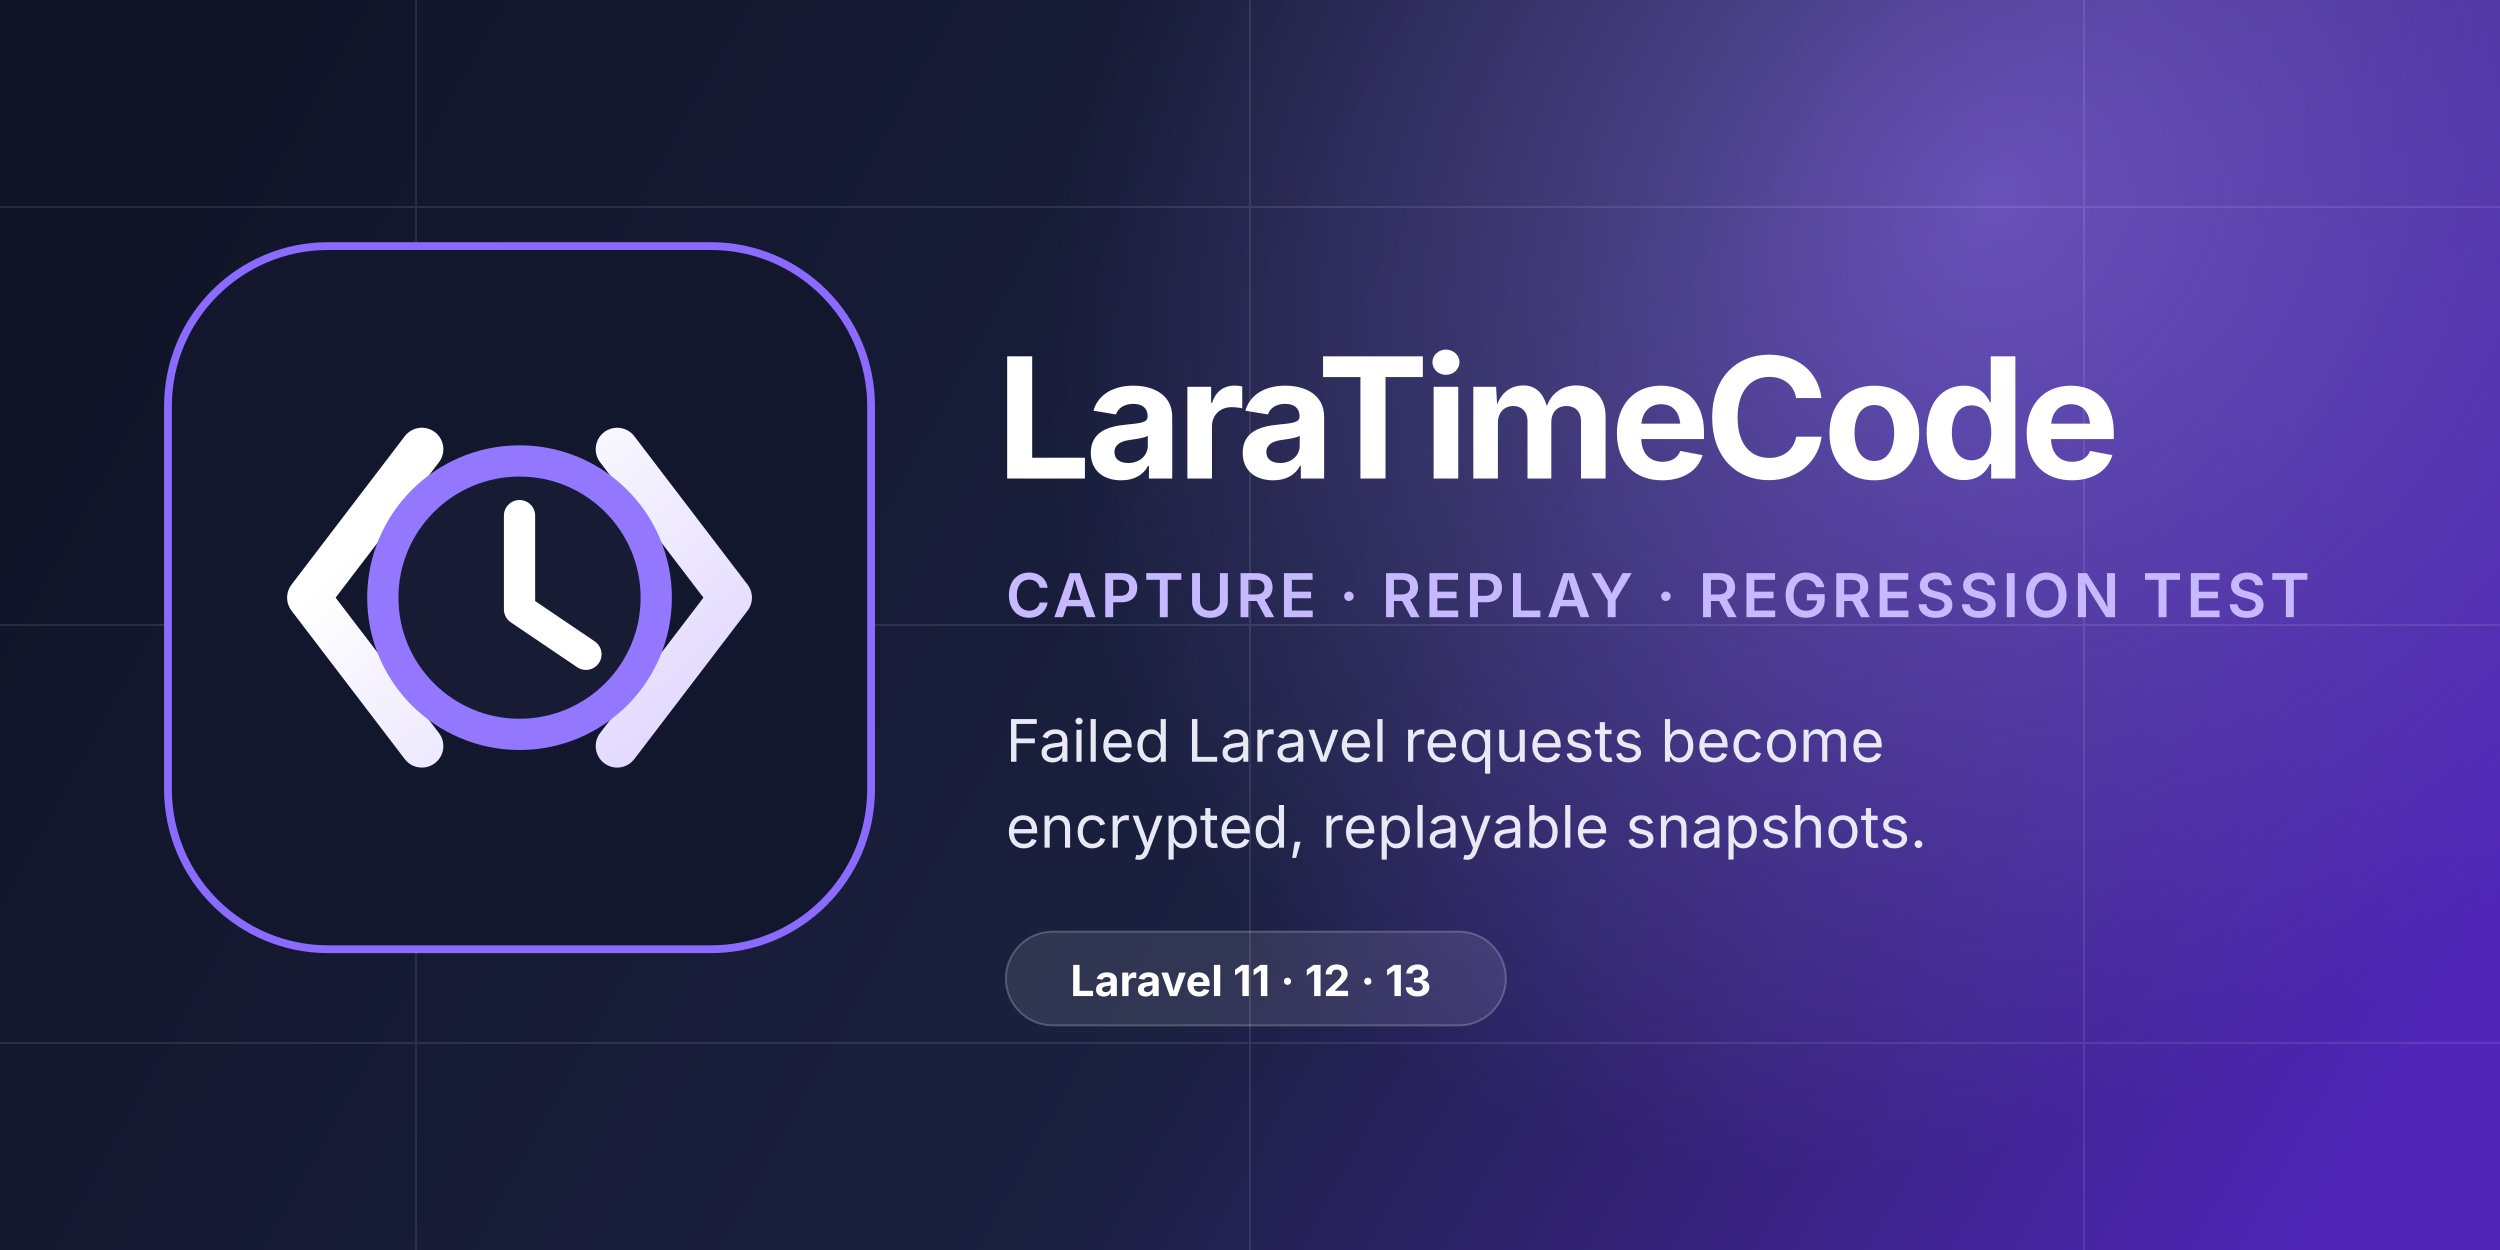
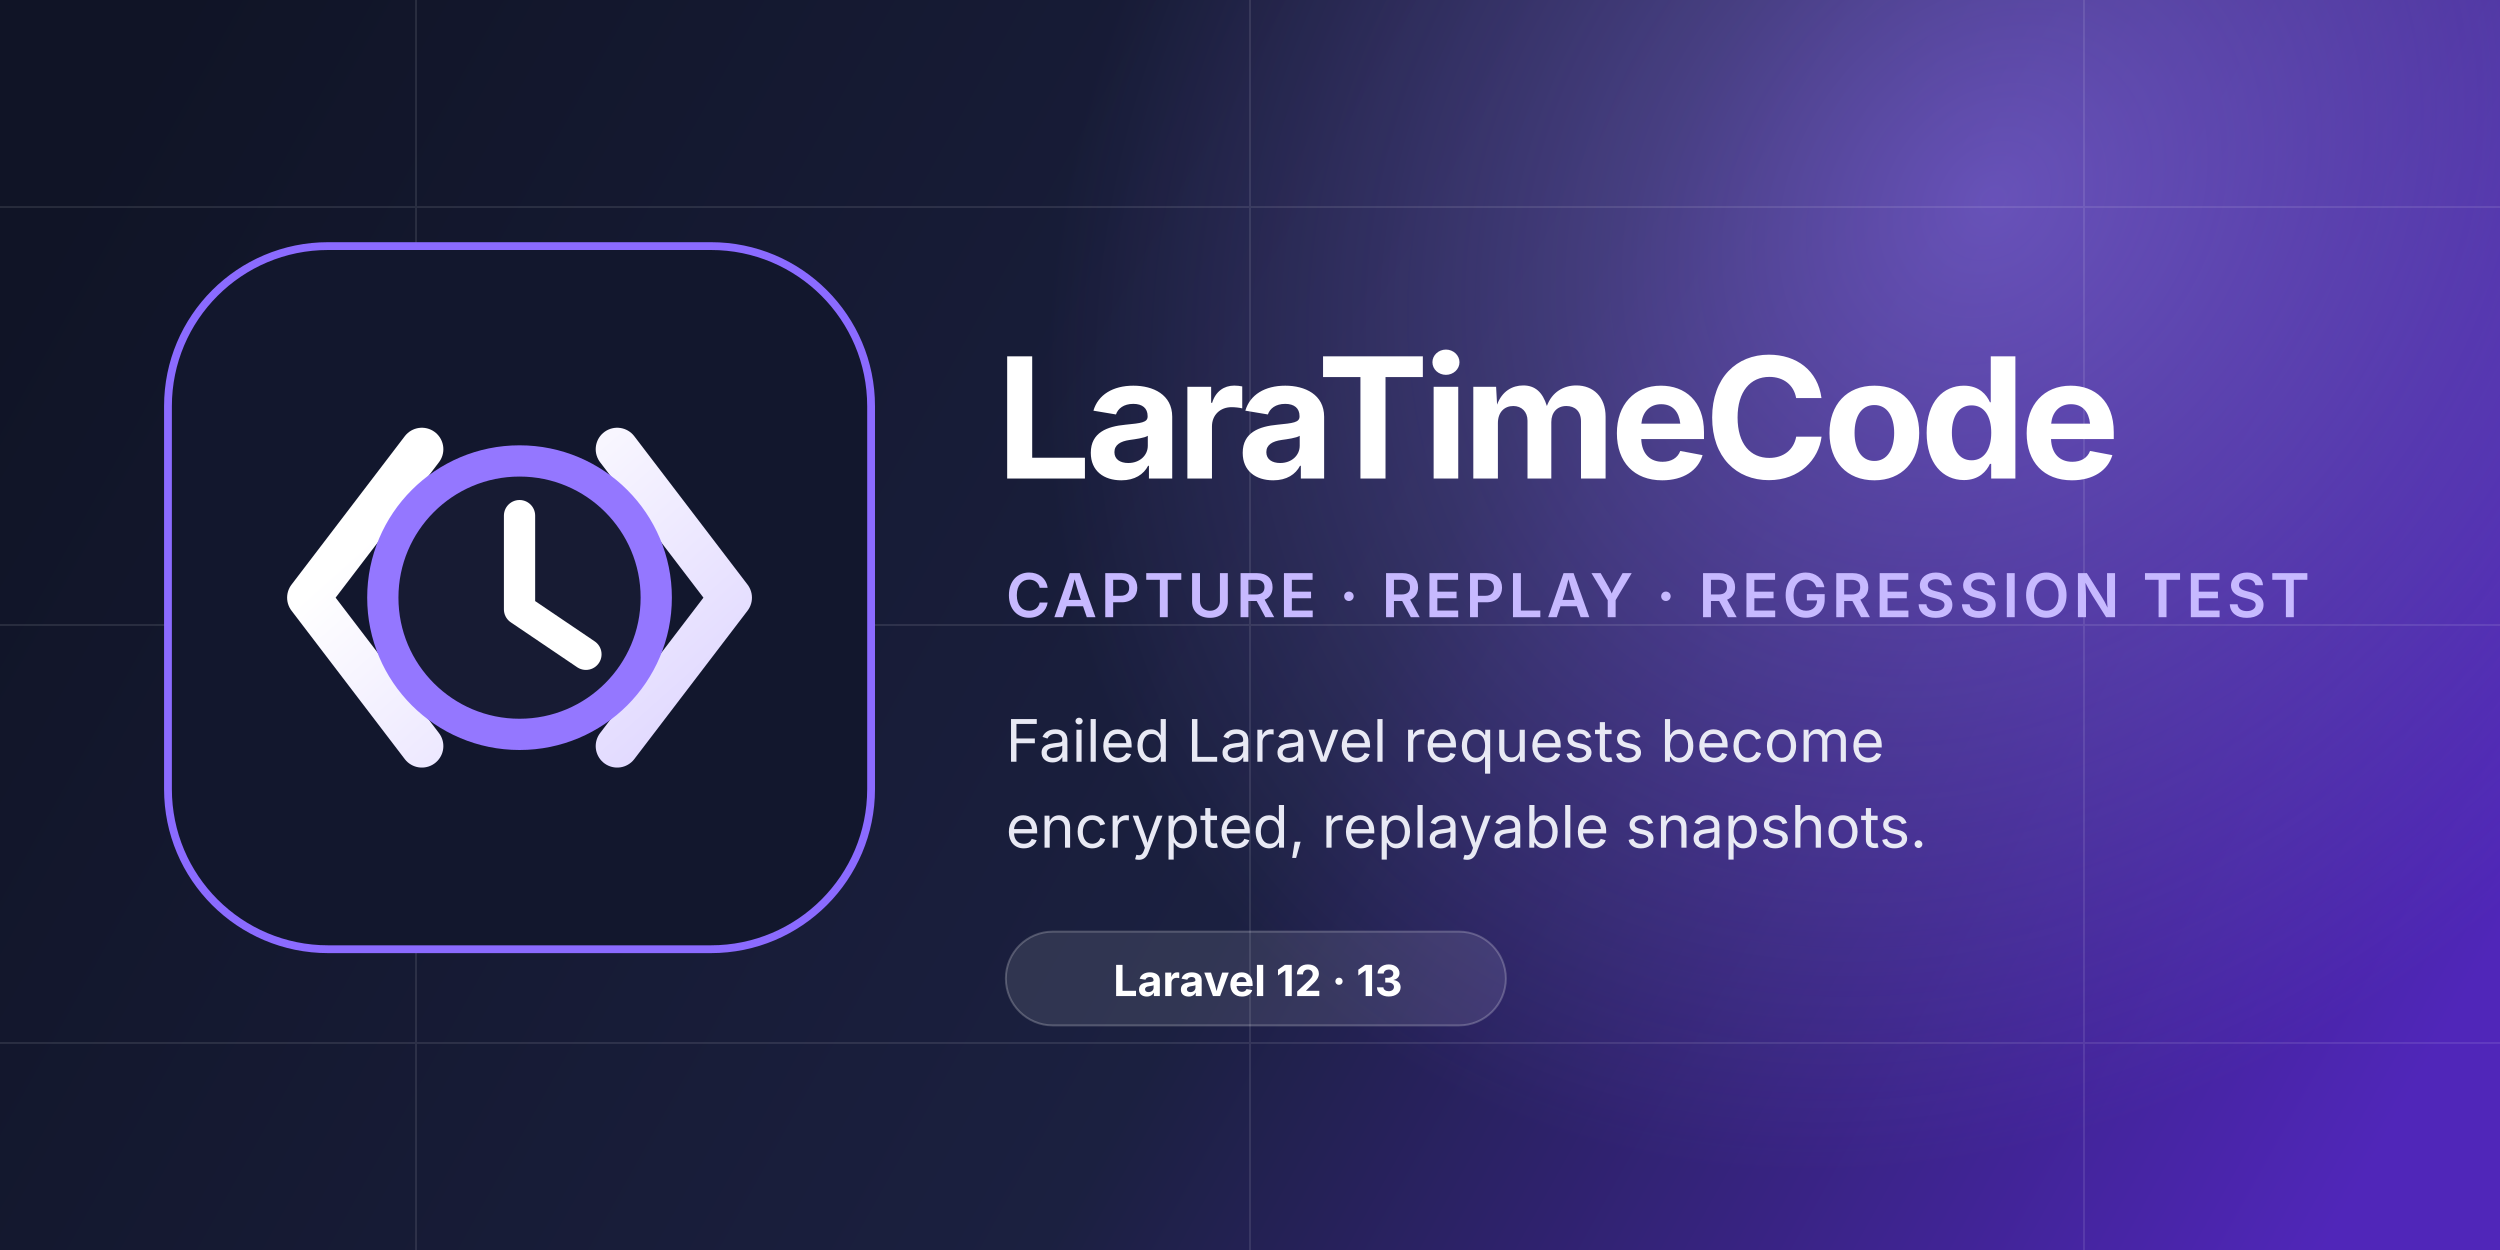
<svg xmlns="http://www.w3.org/2000/svg" viewBox="0 0 1280 640" role="img" aria-labelledby="title desc">
  <defs>
    <linearGradient id="background" x1="80" y1="20" x2="1190" y2="640" gradientUnits="userSpaceOnUse">
      <stop stop-color="#101426" />
      <stop offset=".55" stop-color="#1B2040" />
      <stop offset="1" stop-color="#5026B9" />
    </linearGradient>
    <radialGradient id="glow" cx="0" cy="0" r="1" gradientTransform="translate(1020 100) rotate(130) scale(540 440)" gradientUnits="userSpaceOnUse">
      <stop stop-color="#9A79FF" stop-opacity=".55" />
      <stop offset="1" stop-color="#9A79FF" stop-opacity="0" />
    </radialGradient>
    <linearGradient id="mark" x1="97" y1="155" x2="387" y2="480" gradientUnits="userSpaceOnUse">
      <stop stop-color="#FFFFFF" />
      <stop offset="1" stop-color="#B7A4FF" />
    </linearGradient>
  </defs>
  <rect width="1280" height="640" fill="url(#background)" />
  <rect width="1280" height="640" fill="url(#glow)" />
  <g opacity=".1" fill="none" stroke="#FFFFFF">
    <path d="M0 106h1280M0 320h1280M0 534h1280" />
    <path d="M213 0v640M640 0v640M1067 0v640" />
  </g>
  <g transform="translate(86 126)">
    <rect width="360" height="360" rx="82" fill="#12172D" stroke="#8B6BFF" stroke-width="4" />
    <path d="m130 104-58 76 58 76" fill="none" stroke="url(#mark)" stroke-width="22" stroke-linecap="round" stroke-linejoin="round" />
    <path d="m230 104 58 76-58 76" fill="none" stroke="url(#mark)" stroke-width="22" stroke-linecap="round" stroke-linejoin="round" />
    <circle cx="180" cy="180" r="70" fill="#171B33" stroke="#9477FF" stroke-width="16" />
    <path d="M180 138v48l34 23" fill="none" stroke="#FFFFFF" stroke-width="16" stroke-linecap="round" stroke-linejoin="round" />
  </g>
  <g font-family="Inter, ui-sans-serif, system-ui, -apple-system, BlinkMacSystemFont, 'Segoe UI', sans-serif">
    <text x="510" y="245" fill="#FFFFFF" font-size="86" font-weight="750" letter-spacing="-3">LaraTimeCode</text>
    <text x="515" y="316" fill="#C7B9FF" font-size="31" font-weight="600" letter-spacing="2">CAPTURE · REPLAY · REGRESSION TEST</text>
    <text x="515" y="390" fill="#E8E9F4" font-size="30">Failed Laravel requests become</text>
    <text x="515" y="434" fill="#E8E9F4" font-size="30">encrypted, replayable snapshots.</text>
    <rect x="515" y="477" width="256" height="48" rx="24" fill="#FFFFFF" fill-opacity=".1" stroke="#FFFFFF" stroke-opacity=".22" />
-     <text x="548" y="510" fill="#FFFFFF" font-size="22" font-weight="650">Laravel 11 · 12 · 13</text>
+     <text x="570" y="510" fill="#FFFFFF" font-size="22" font-weight="650">Laravel 12 · 13</text>
  </g>
</svg>
